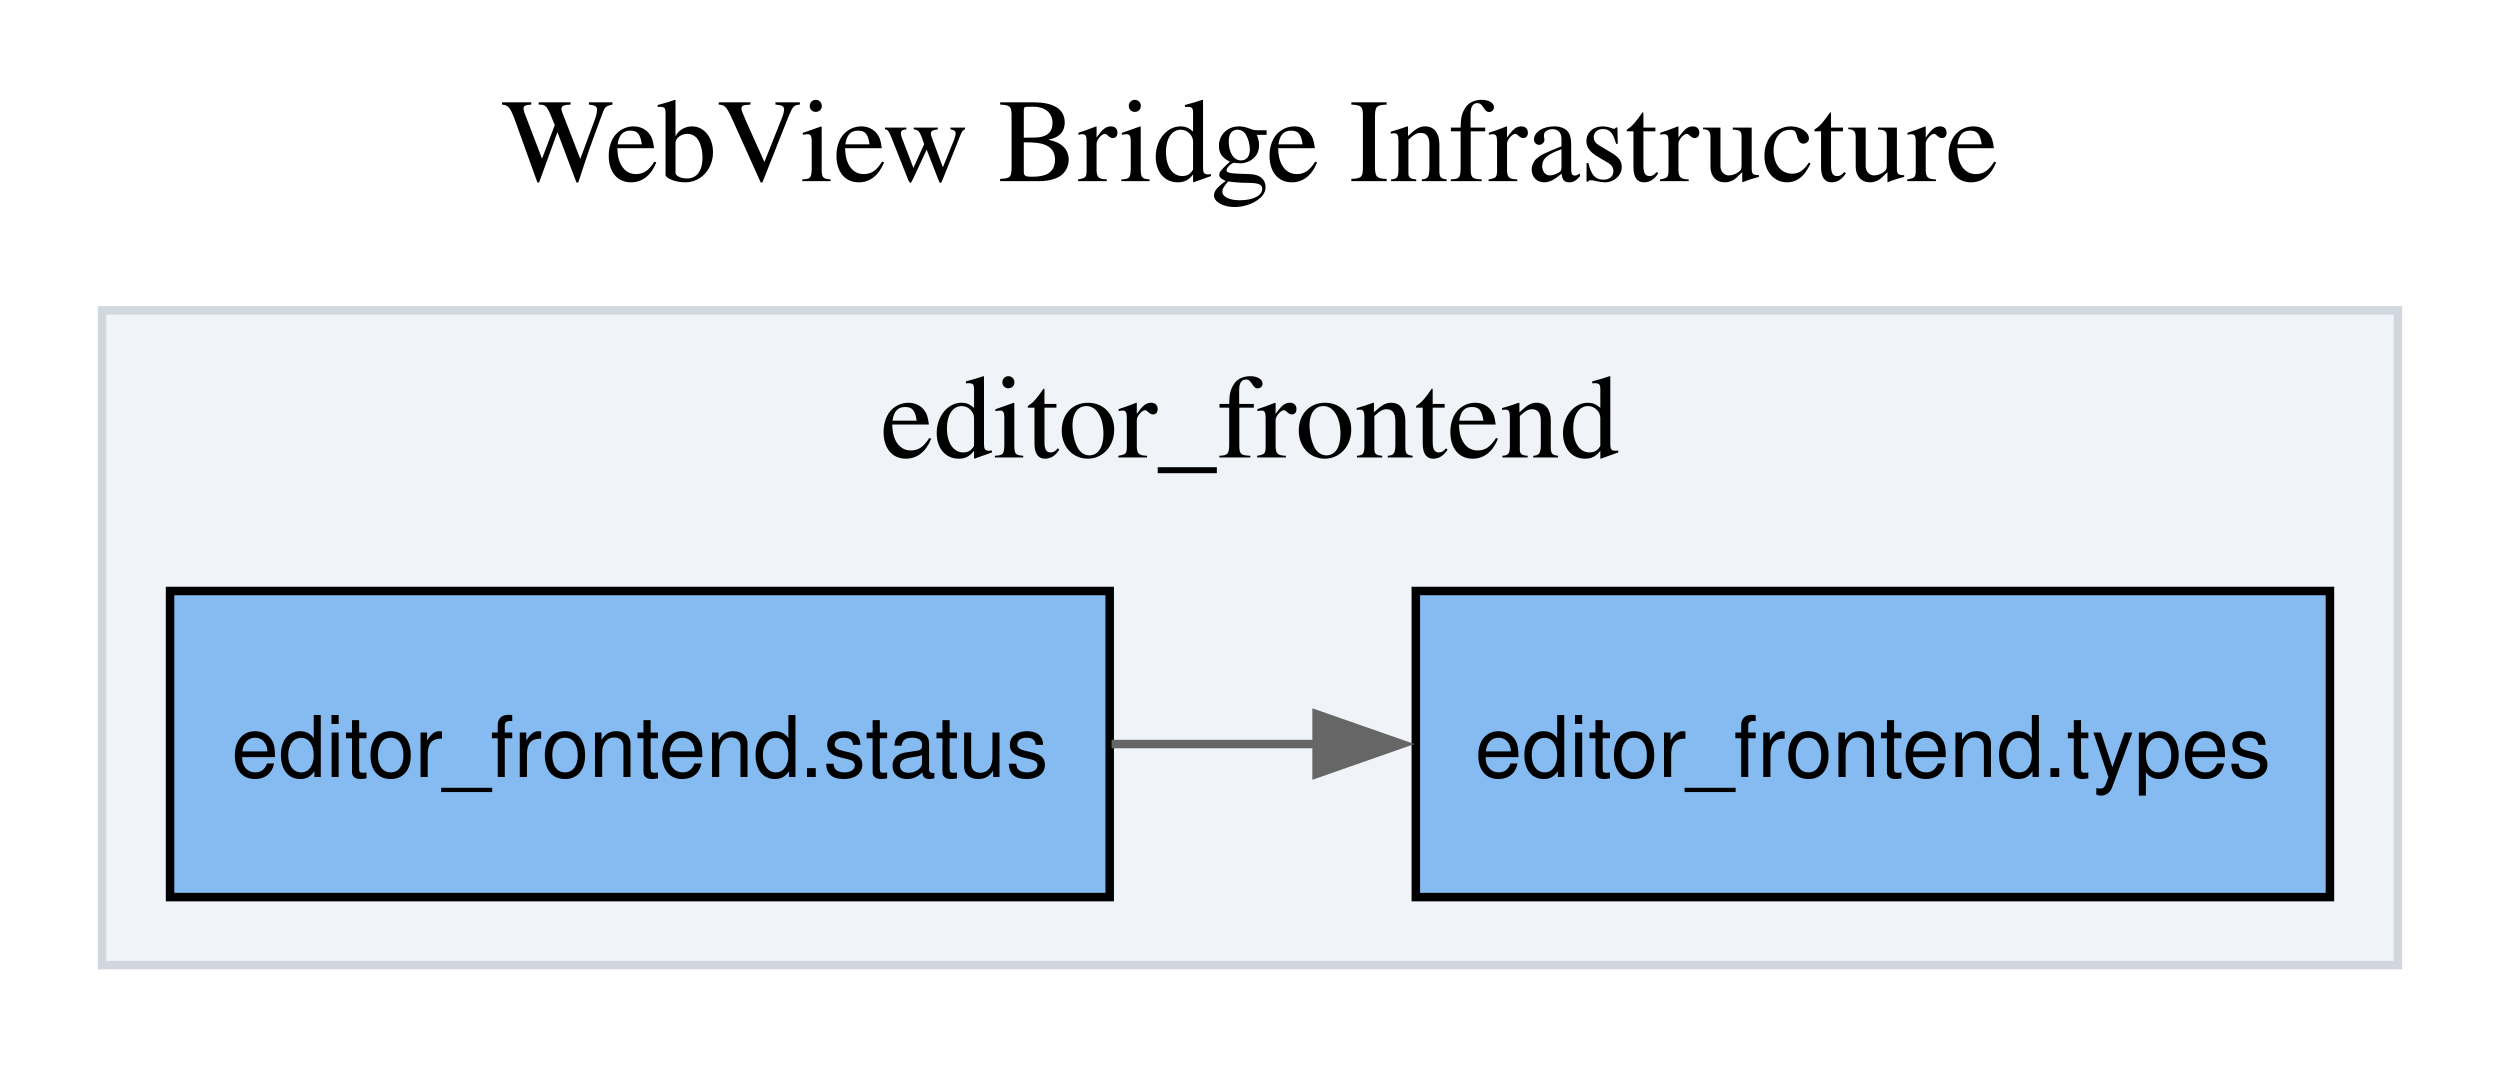
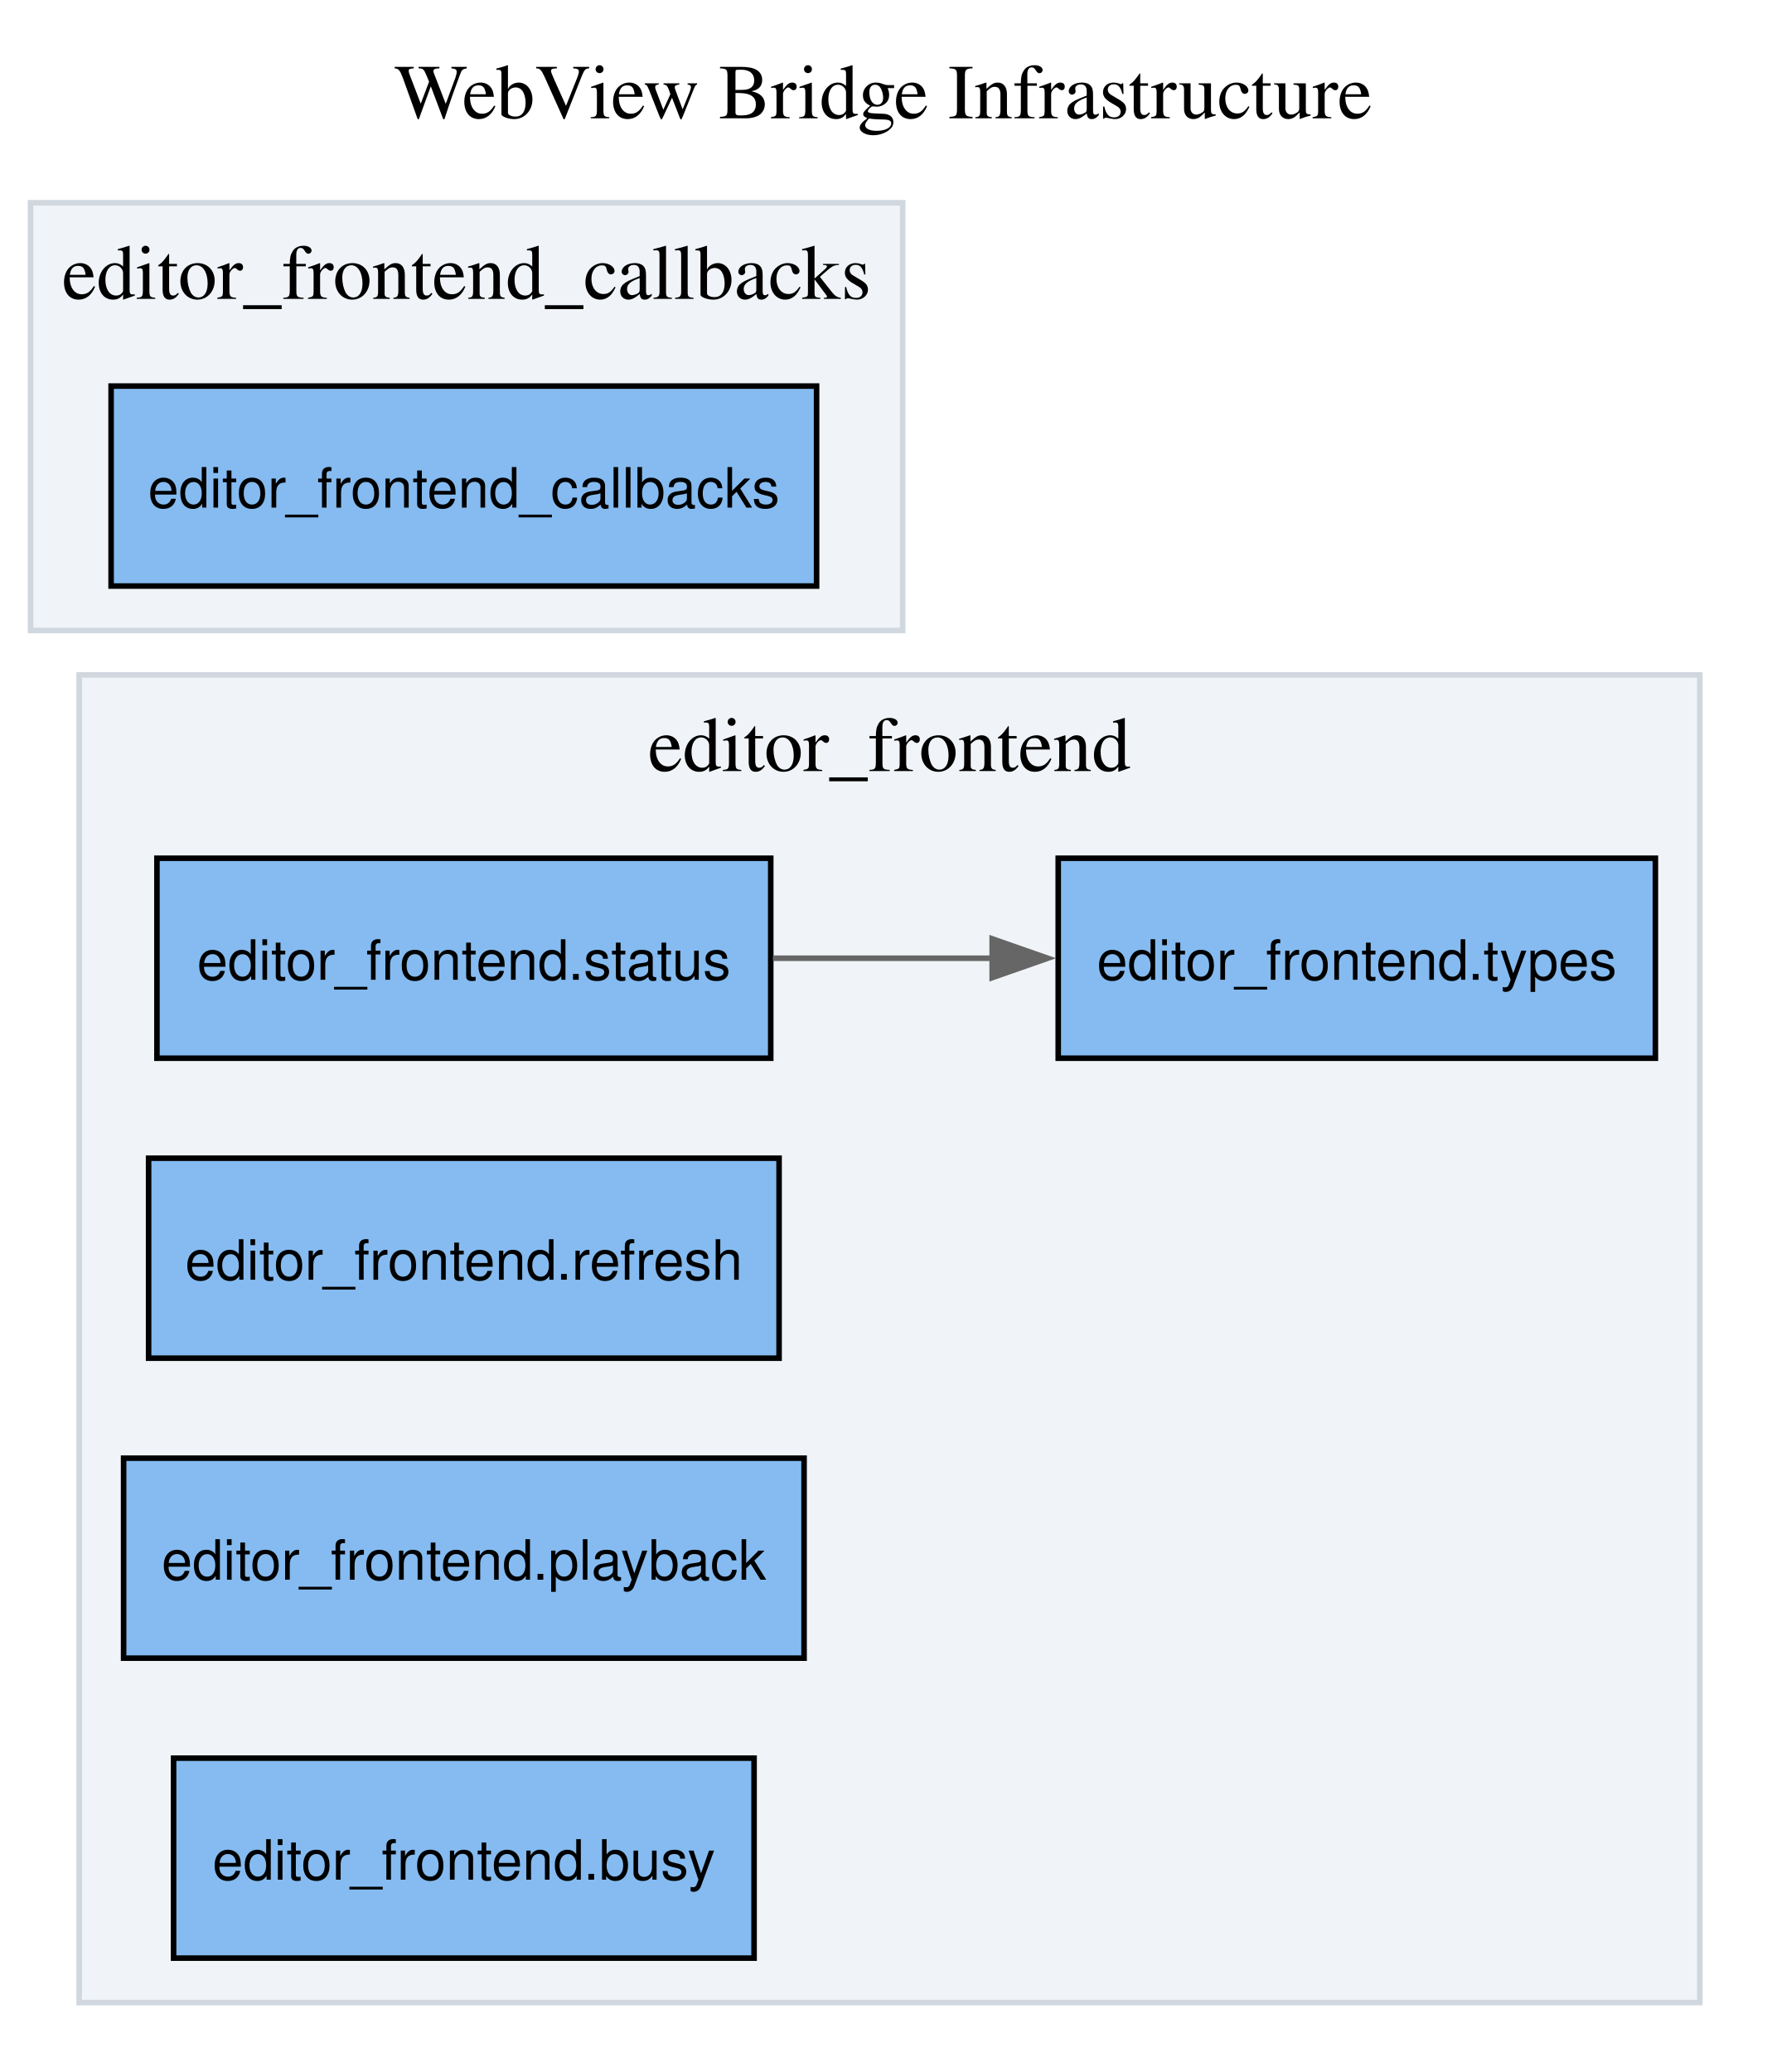
- <svg xmlns="http://www.w3.org/2000/svg" xmlns:xlink="http://www.w3.org/1999/xlink" width="294pt" height="126pt" viewBox="0.00 0.00 294.00 126.00">
-   <g id="graph0" class="graph" transform="scale(1 1) rotate(0) translate(4 121.5)">
-     <text xml:space="preserve" text-anchor="middle" x="143" y="-100.2" font-family="Times,serif" font-size="14.00">WebView Bridge Infrastructure</text>
+ <svg xmlns="http://www.w3.org/2000/svg" xmlns:xlink="http://www.w3.org/1999/xlink" width="318pt" height="373pt" viewBox="0.00 0.00 318.00 373.00">
+   <g id="graph0" class="graph" transform="scale(1 1) rotate(0) translate(4 368.5)">
+     <text xml:space="preserve" text-anchor="middle" x="155" y="-347.2" font-family="Times,serif" font-size="14.00">WebView Bridge Infrastructure</text>
    <g id="clust1" class="cluster">
-       <polygon fill="#f0f4f8" stroke="#d0d7de" points="8,-8 8,-85 278,-85 278,-8 8,-8" />
-       <text xml:space="preserve" text-anchor="middle" x="143" y="-67.7" font-family="Times,serif" font-size="14.00">editor_frontend</text>
+       <polygon fill="#f0f4f8" stroke="#d0d7de" points="10.25,-8 10.25,-247 302,-247 302,-8 10.25,-8" />
+       <text xml:space="preserve" text-anchor="middle" x="156.12" y="-229.7" font-family="Times,serif" font-size="14.00">editor_frontend</text>
+     </g>
+     <g id="clust2" class="cluster">
+       <polygon fill="#f0f4f8" stroke="#d0d7de" points="1.5,-255 1.5,-332 158.5,-332 158.5,-255 1.5,-255" />
+       <text xml:space="preserve" text-anchor="middle" x="80" y="-314.7" font-family="Times,serif" font-size="14.00">editor_frontend_callbacks</text>
    </g>
    <g id="node1" class="node">
      <g id="a_node1">
-         <a xlink:title="anki_audio_quick_editor.editor_frontend.status">
-           <polygon fill="#85bbf0" stroke="black" points="126.5,-52 16,-52 16,-16 126.5,-16 126.5,-52" />
-           <text xml:space="preserve" text-anchor="middle" x="71.25" y="-30.12" font-family="Helvetica,sans-Serif" font-size="10.00">editor_frontend.status</text>
+         <a xlink:title="anki_audio_quick_editor.editor_frontend.busy">
+           <polygon fill="#85bbf0" stroke="black" points="131.75,-52 27.25,-52 27.25,-16 131.75,-16 131.75,-52" />
+           <text xml:space="preserve" text-anchor="middle" x="79.5" y="-30.12" font-family="Helvetica,sans-Serif" font-size="10.00">editor_frontend.busy</text>
        </a>
      </g>
    </g>
    <g id="node2" class="node">
      <g id="a_node2">
+         <a xlink:title="anki_audio_quick_editor.editor_frontend.playback">
+           <polygon fill="#85bbf0" stroke="black" points="140.75,-106 18.25,-106 18.25,-70 140.75,-70 140.75,-106" />
+           <text xml:space="preserve" text-anchor="middle" x="79.5" y="-84.12" font-family="Helvetica,sans-Serif" font-size="10.00">editor_frontend.playback</text>
+         </a>
+       </g>
+     </g>
+     <g id="node3" class="node">
+       <g id="a_node3">
+         <a xlink:title="anki_audio_quick_editor.editor_frontend.refresh">
+           <polygon fill="#85bbf0" stroke="black" points="136.25,-160 22.75,-160 22.75,-124 136.25,-124 136.25,-160" />
+           <text xml:space="preserve" text-anchor="middle" x="79.5" y="-138.12" font-family="Helvetica,sans-Serif" font-size="10.00">editor_frontend.refresh</text>
+         </a>
+       </g>
+     </g>
+     <g id="node4" class="node">
+       <g id="a_node4">
+         <a xlink:title="anki_audio_quick_editor.editor_frontend.status">
+           <polygon fill="#85bbf0" stroke="black" points="134.75,-214 24.25,-214 24.25,-178 134.75,-178 134.75,-214" />
+           <text xml:space="preserve" text-anchor="middle" x="79.5" y="-192.12" font-family="Helvetica,sans-Serif" font-size="10.00">editor_frontend.status</text>
+         </a>
+       </g>
+     </g>
+     <g id="node5" class="node">
+       <g id="a_node5">
        <a xlink:title="anki_audio_quick_editor.editor_frontend.types">
-           <polygon fill="#85bbf0" stroke="black" points="270,-52 162.5,-52 162.5,-16 270,-16 270,-52" />
-           <text xml:space="preserve" text-anchor="middle" x="216.25" y="-30.12" font-family="Helvetica,sans-Serif" font-size="10.00">editor_frontend.types</text>
+           <polygon fill="#85bbf0" stroke="black" points="294,-214 186.5,-214 186.5,-178 294,-178 294,-214" />
+           <text xml:space="preserve" text-anchor="middle" x="240.25" y="-192.12" font-family="Helvetica,sans-Serif" font-size="10.00">editor_frontend.types</text>
        </a>
      </g>
    </g>
    <g id="edge1" class="edge">
-       <path fill="none" stroke="#666666" d="M126.72,-34C134.66,-34 142.9,-34 151.01,-34" />
-       <polygon fill="#666666" stroke="#666666" points="150.83,-37.5 160.83,-34 150.83,-30.5 150.83,-37.5" />
+       <path fill="none" stroke="#666666" d="M135.13,-196C147.9,-196 161.61,-196 174.76,-196" />
+       <polygon fill="#666666" stroke="#666666" points="174.61,-199.5 184.61,-196 174.61,-192.5 174.61,-199.5" />
+     </g>
+     <g id="node6" class="node">
+       <g id="a_node6">
+         <a xlink:title="anki_audio_quick_editor.editor_frontend_callbacks">
+           <polygon fill="#85bbf0" stroke="black" points="143,-299 16,-299 16,-263 143,-263 143,-299" />
+           <text xml:space="preserve" text-anchor="middle" x="79.5" y="-277.12" font-family="Helvetica,sans-Serif" font-size="10.00">editor_frontend_callbacks</text>
+         </a>
+       </g>
    </g>
  </g>
</svg>
